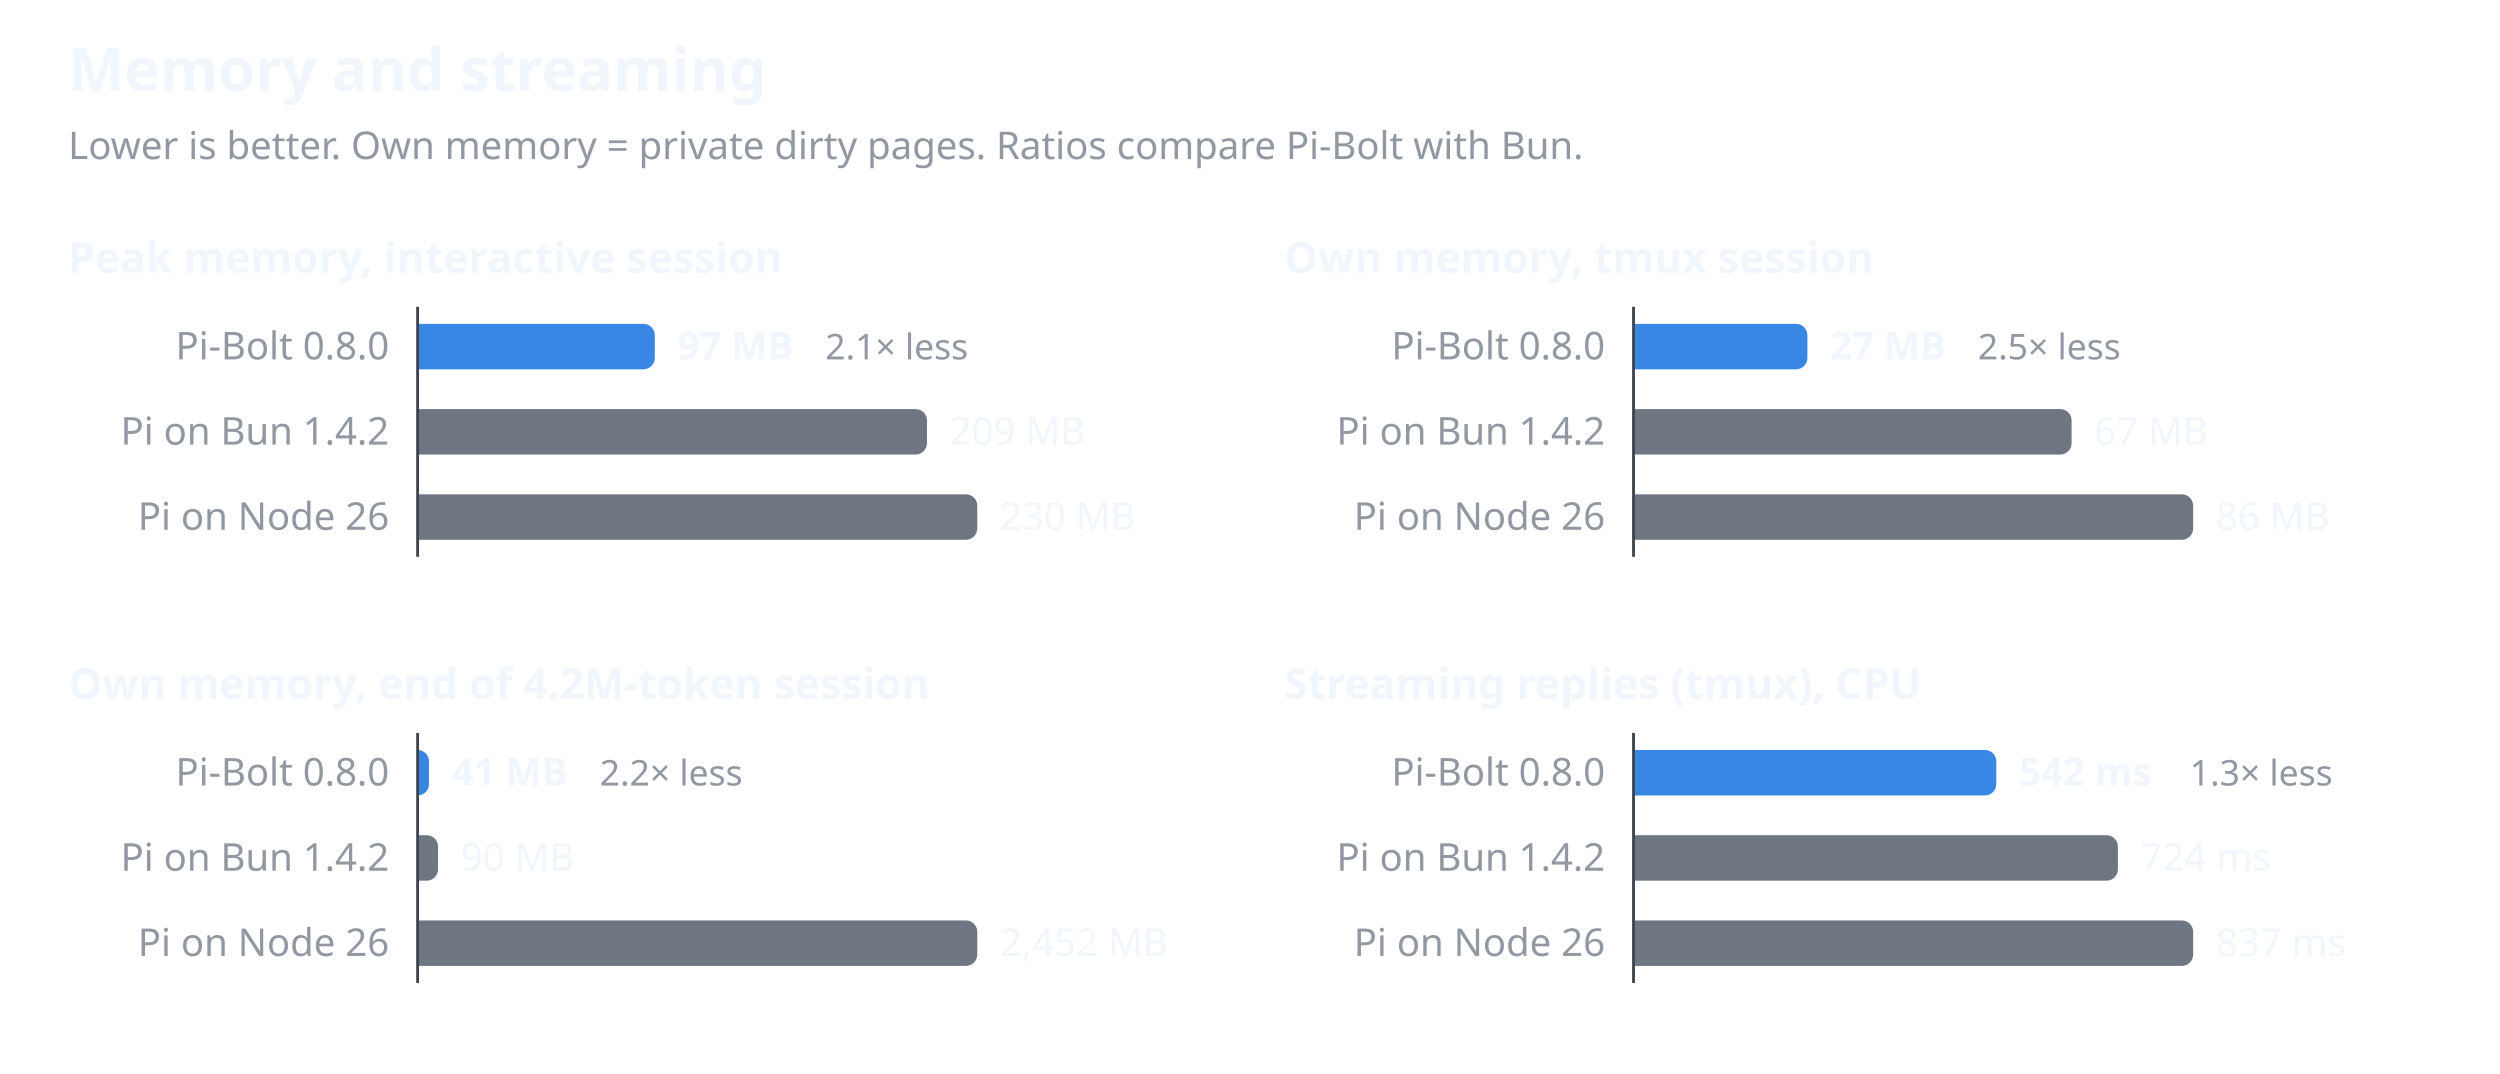
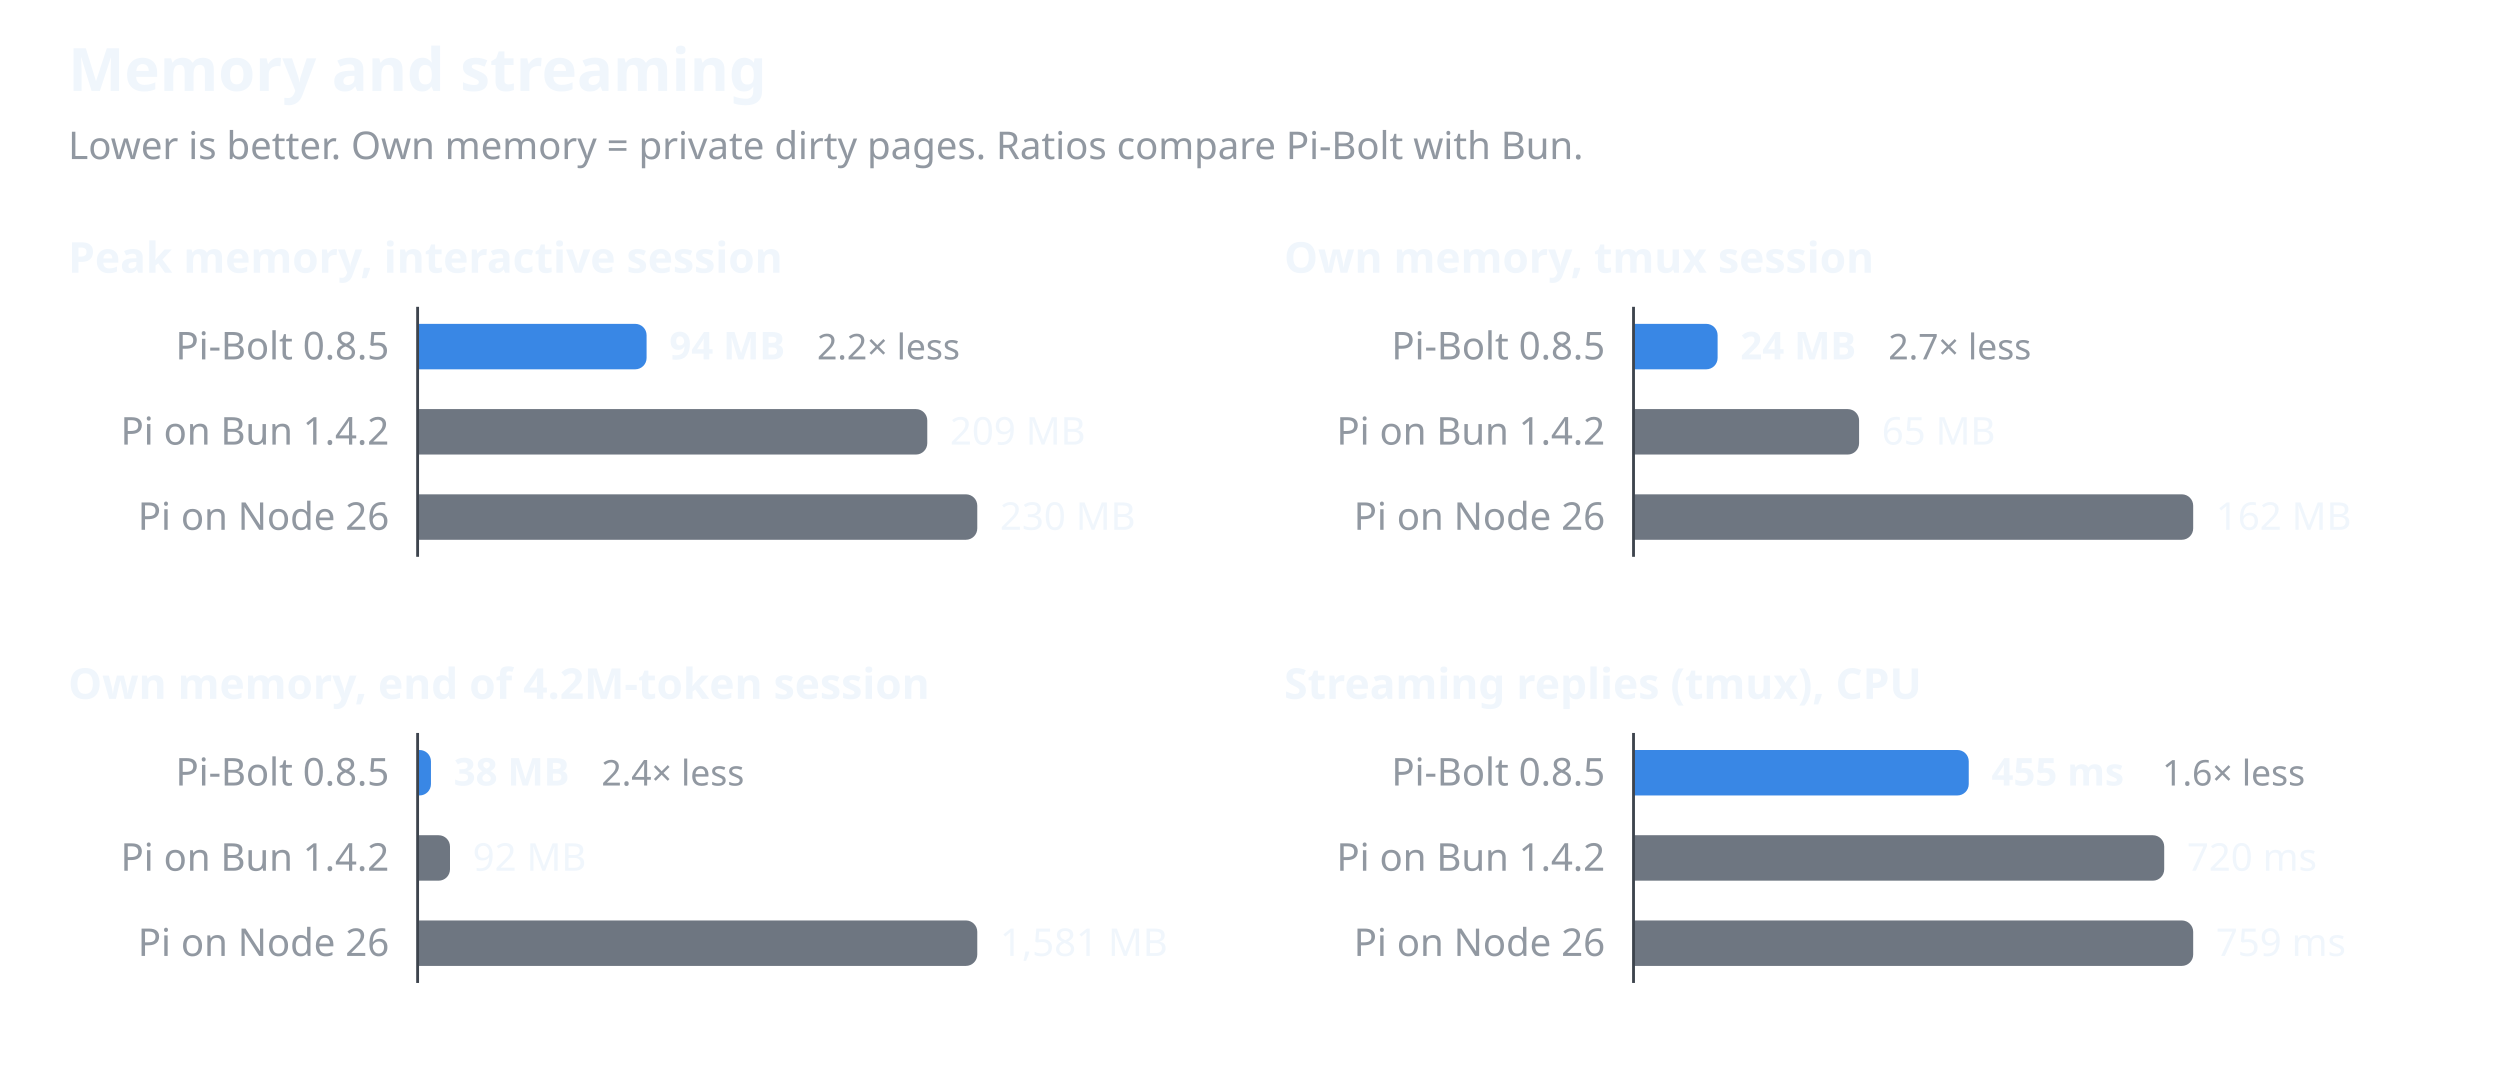
<svg xmlns="http://www.w3.org/2000/svg" width="880" height="378" viewBox="0 0 880 378" role="img" aria-label="Memory and streaming: Lower is better. Own memory = private dirty pages. Ratios compare Pi-Bolt with Bun.">
  <style>text{font-family:-apple-system, BlinkMacSystemFont, 'Segoe UI', 'Noto Sans', Helvetica, Arial, sans-serif}</style>
  <text x="24" y="32" font-size="21" font-weight="650" fill="#f0f6fc">Memory and streaming</text>
  <text x="24" y="56" font-size="13.5" fill="#9198a1">Lower is better. Own memory = private dirty pages. Ratios compare Pi-Bolt with Bun.</text>
  <text x="24" y="96" font-size="15" font-weight="600" fill="#f0f6fc">Peak memory, interactive session</text>
-   <text x="137" y="126.5" font-size="13.5" text-anchor="end" fill="#9198a1">Pi-Bolt 0.8.0</text>
-   <path d="M147,114 h79.5 a4,4 0 0 1 4,4 v8 a4,4 0 0 1 -4,4 h-79.5 z" fill="#3987e5" />
-   <text x="238.5" y="126.5" font-size="13.5" font-weight="650" fill="#f0f6fc">97 MB</text>
-   <text x="290.5" y="126.5" font-size="12.5" fill="#9198a1">2.1× less</text>
+   <text x="137" y="126.5" font-size="13.5" text-anchor="end" fill="#9198a1">Pi-Bolt 0.8.5</text>
+   <path d="M147,114 h76.6 a4,4 0 0 1 4,4 v8 a4,4 0 0 1 -4,4 h-76.6 z" fill="#3987e5" />
+   <text x="235.6" y="126.5" font-size="13.5" font-weight="650" fill="#f0f6fc">94 MB</text>
+   <text x="287.6" y="126.5" font-size="12.5" fill="#9198a1">2.2× less</text>
  <text x="137" y="156.5" font-size="13.5" text-anchor="end" fill="#9198a1">Pi on Bun 1.4.2</text>
-   <path d="M147,144 h175.3 a4,4 0 0 1 4,4 v8 a4,4 0 0 1 -4,4 h-175.3 z" fill="#6e7681" />
-   <text x="334.3" y="156.5" font-size="13.5" font-weight="400" fill="#f0f6fc">209 MB</text>
+   <path d="M147,144 h175.4 a4,4 0 0 1 4,4 v8 a4,4 0 0 1 -4,4 h-175.4 z" fill="#6e7681" />
+   <text x="334.4" y="156.5" font-size="13.5" font-weight="400" fill="#f0f6fc">209 MB</text>
  <text x="137" y="186.5" font-size="13.5" text-anchor="end" fill="#9198a1">Pi on Node 26</text>
  <path d="M147,174 h193.0 a4,4 0 0 1 4,4 v8 a4,4 0 0 1 -4,4 h-193.0 z" fill="#6e7681" />
  <text x="352.0" y="186.5" font-size="13.5" font-weight="400" fill="#f0f6fc">230 MB</text>
  <line x1="147" y1="108" x2="147" y2="196" stroke="#3d444d" />
  <text x="452" y="96" font-size="15" font-weight="600" fill="#f0f6fc">Own memory, tmux session</text>
-   <text x="565" y="126.5" font-size="13.5" text-anchor="end" fill="#9198a1">Pi-Bolt 0.8.0</text>
-   <path d="M575,114 h57.2 a4,4 0 0 1 4,4 v8 a4,4 0 0 1 -4,4 h-57.2 z" fill="#3987e5" />
-   <text x="644.2" y="126.5" font-size="13.5" font-weight="650" fill="#f0f6fc">27 MB</text>
-   <text x="696.2" y="126.5" font-size="12.5" fill="#9198a1">2.5× less</text>
+   <text x="565" y="126.5" font-size="13.5" text-anchor="end" fill="#9198a1">Pi-Bolt 0.8.5</text>
+   <path d="M575,114 h25.6 a4,4 0 0 1 4,4 v8 a4,4 0 0 1 -4,4 h-25.6 z" fill="#3987e5" />
+   <text x="612.6" y="126.5" font-size="13.5" font-weight="650" fill="#f0f6fc">24 MB</text>
+   <text x="664.7" y="126.5" font-size="12.5" fill="#9198a1">2.7× less</text>
  <text x="565" y="156.5" font-size="13.5" text-anchor="end" fill="#9198a1">Pi on Bun 1.4.2</text>
-   <path d="M575,144 h150.2 a4,4 0 0 1 4,4 v8 a4,4 0 0 1 -4,4 h-150.2 z" fill="#6e7681" />
-   <text x="737.2" y="156.5" font-size="13.5" font-weight="400" fill="#f0f6fc">67 MB</text>
+   <path d="M575,144 h75.4 a4,4 0 0 1 4,4 v8 a4,4 0 0 1 -4,4 h-75.4 z" fill="#6e7681" />
+   <text x="662.4" y="156.5" font-size="13.5" font-weight="400" fill="#f0f6fc">65 MB</text>
  <text x="565" y="186.5" font-size="13.5" text-anchor="end" fill="#9198a1">Pi on Node 26</text>
  <path d="M575,174 h193.0 a4,4 0 0 1 4,4 v8 a4,4 0 0 1 -4,4 h-193.0 z" fill="#6e7681" />
-   <text x="780.0" y="186.5" font-size="13.5" font-weight="400" fill="#f0f6fc">86 MB</text>
+   <text x="780.0" y="186.5" font-size="13.5" font-weight="400" fill="#f0f6fc">162 MB</text>
  <line x1="575" y1="108" x2="575" y2="196" stroke="#3d444d" />
  <text x="24" y="246" font-size="15" font-weight="600" fill="#f0f6fc">Own memory, end of 4.2M-token session</text>
-   <text x="137" y="276.5" font-size="13.5" text-anchor="end" fill="#9198a1">Pi-Bolt 0.8.0</text>
-   <path d="M147,264 h0.0 a4,4 0 0 1 4,4 v8 a4,4 0 0 1 -4,4 h0.0 z" fill="#3987e5" />
-   <text x="159.0" y="276.5" font-size="13.5" font-weight="650" fill="#f0f6fc">41 MB</text>
-   <text x="211.1" y="276.5" font-size="12.5" fill="#9198a1">2.2× less</text>
+   <text x="137" y="276.5" font-size="13.5" text-anchor="end" fill="#9198a1">Pi-Bolt 0.8.5</text>
+   <path d="M147,264 h0.7 a4,4 0 0 1 4,4 v8 a4,4 0 0 1 -4,4 h-0.7 z" fill="#3987e5" />
+   <text x="159.7" y="276.5" font-size="13.5" font-weight="650" fill="#f0f6fc">38 MB</text>
+   <text x="211.7" y="276.5" font-size="12.5" fill="#9198a1">2.4× less</text>
  <text x="137" y="306.5" font-size="13.5" text-anchor="end" fill="#9198a1">Pi on Bun 1.4.2</text>
-   <path d="M147,294 h3.2 a4,4 0 0 1 4,4 v8 a4,4 0 0 1 -4,4 h-3.2 z" fill="#6e7681" />
-   <text x="162.2" y="306.5" font-size="13.5" font-weight="400" fill="#f0f6fc">90 MB</text>
+   <path d="M147,294 h7.4 a4,4 0 0 1 4,4 v8 a4,4 0 0 1 -4,4 h-7.4 z" fill="#6e7681" />
+   <text x="166.4" y="306.5" font-size="13.5" font-weight="400" fill="#f0f6fc">92 MB</text>
  <text x="137" y="336.5" font-size="13.5" text-anchor="end" fill="#9198a1">Pi on Node 26</text>
  <path d="M147,324 h193.0 a4,4 0 0 1 4,4 v8 a4,4 0 0 1 -4,4 h-193.0 z" fill="#6e7681" />
-   <text x="352.0" y="336.5" font-size="13.5" font-weight="400" fill="#f0f6fc">2,452 MB</text>
+   <text x="352.0" y="336.5" font-size="13.5" font-weight="400" fill="#f0f6fc">1,581 MB</text>
  <line x1="147" y1="258" x2="147" y2="346" stroke="#3d444d" />
  <text x="452" y="246" font-size="15" font-weight="600" fill="#f0f6fc">Streaming replies (tmux), CPU</text>
-   <text x="565" y="276.5" font-size="13.5" text-anchor="end" fill="#9198a1">Pi-Bolt 0.8.0</text>
-   <path d="M575,264 h123.7 a4,4 0 0 1 4,4 v8 a4,4 0 0 1 -4,4 h-123.7 z" fill="#3987e5" />
-   <text x="710.7" y="276.5" font-size="13.5" font-weight="650" fill="#f0f6fc">542 ms</text>
-   <text x="770.8" y="276.5" font-size="12.5" fill="#9198a1">1.3× less</text>
+   <text x="565" y="276.5" font-size="13.5" text-anchor="end" fill="#9198a1">Pi-Bolt 0.8.5</text>
+   <path d="M575,264 h114.0 a4,4 0 0 1 4,4 v8 a4,4 0 0 1 -4,4 h-114.0 z" fill="#3987e5" />
+   <text x="701.0" y="276.5" font-size="13.5" font-weight="650" fill="#f0f6fc">455 ms</text>
+   <text x="761.1" y="276.5" font-size="12.5" fill="#9198a1">1.6× less</text>
  <text x="565" y="306.5" font-size="13.5" text-anchor="end" fill="#9198a1">Pi on Bun 1.4.2</text>
-   <path d="M575,294 h166.5 a4,4 0 0 1 4,4 v8 a4,4 0 0 1 -4,4 h-166.5 z" fill="#6e7681" />
-   <text x="753.5" y="306.5" font-size="13.5" font-weight="400" fill="#f0f6fc">724 ms</text>
+   <path d="M575,294 h182.8 a4,4 0 0 1 4,4 v8 a4,4 0 0 1 -4,4 h-182.8 z" fill="#6e7681" />
+   <text x="769.8" y="306.5" font-size="13.5" font-weight="400" fill="#f0f6fc">720 ms</text>
  <text x="565" y="336.5" font-size="13.5" text-anchor="end" fill="#9198a1">Pi on Node 26</text>
  <path d="M575,324 h193.0 a4,4 0 0 1 4,4 v8 a4,4 0 0 1 -4,4 h-193.0 z" fill="#6e7681" />
-   <text x="780.0" y="336.5" font-size="13.5" font-weight="400" fill="#f0f6fc">837 ms</text>
+   <text x="780.0" y="336.5" font-size="13.5" font-weight="400" fill="#f0f6fc">759 ms</text>
  <line x1="575" y1="258" x2="575" y2="346" stroke="#3d444d" />
</svg>
